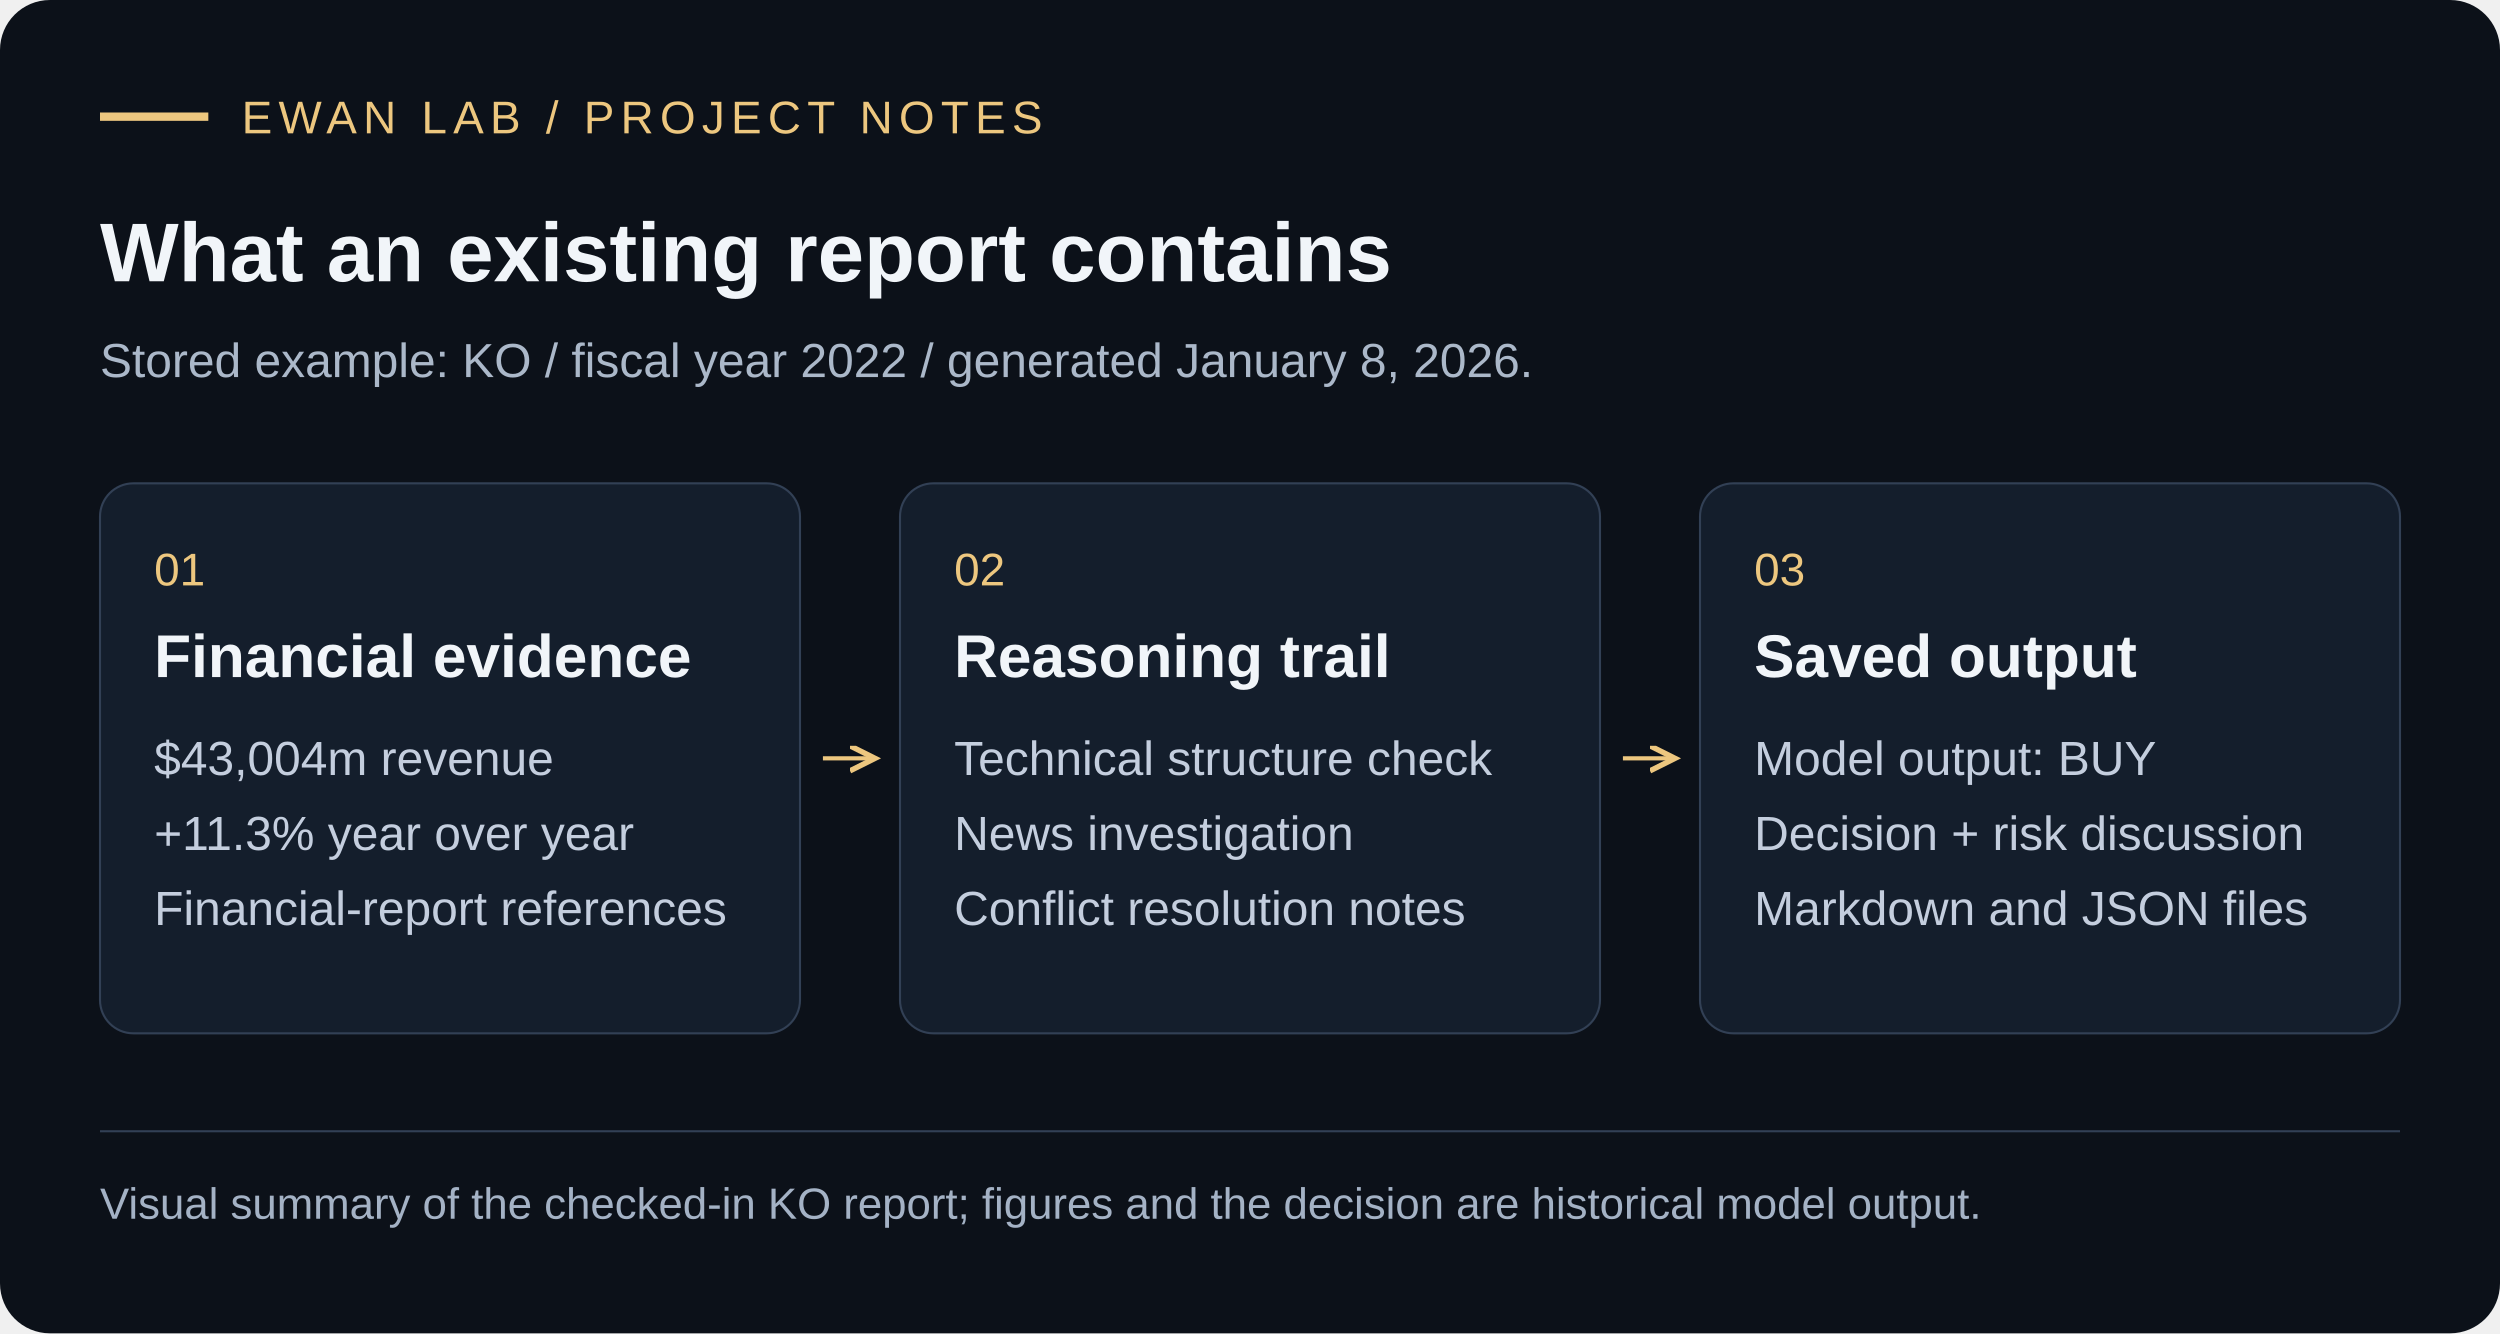
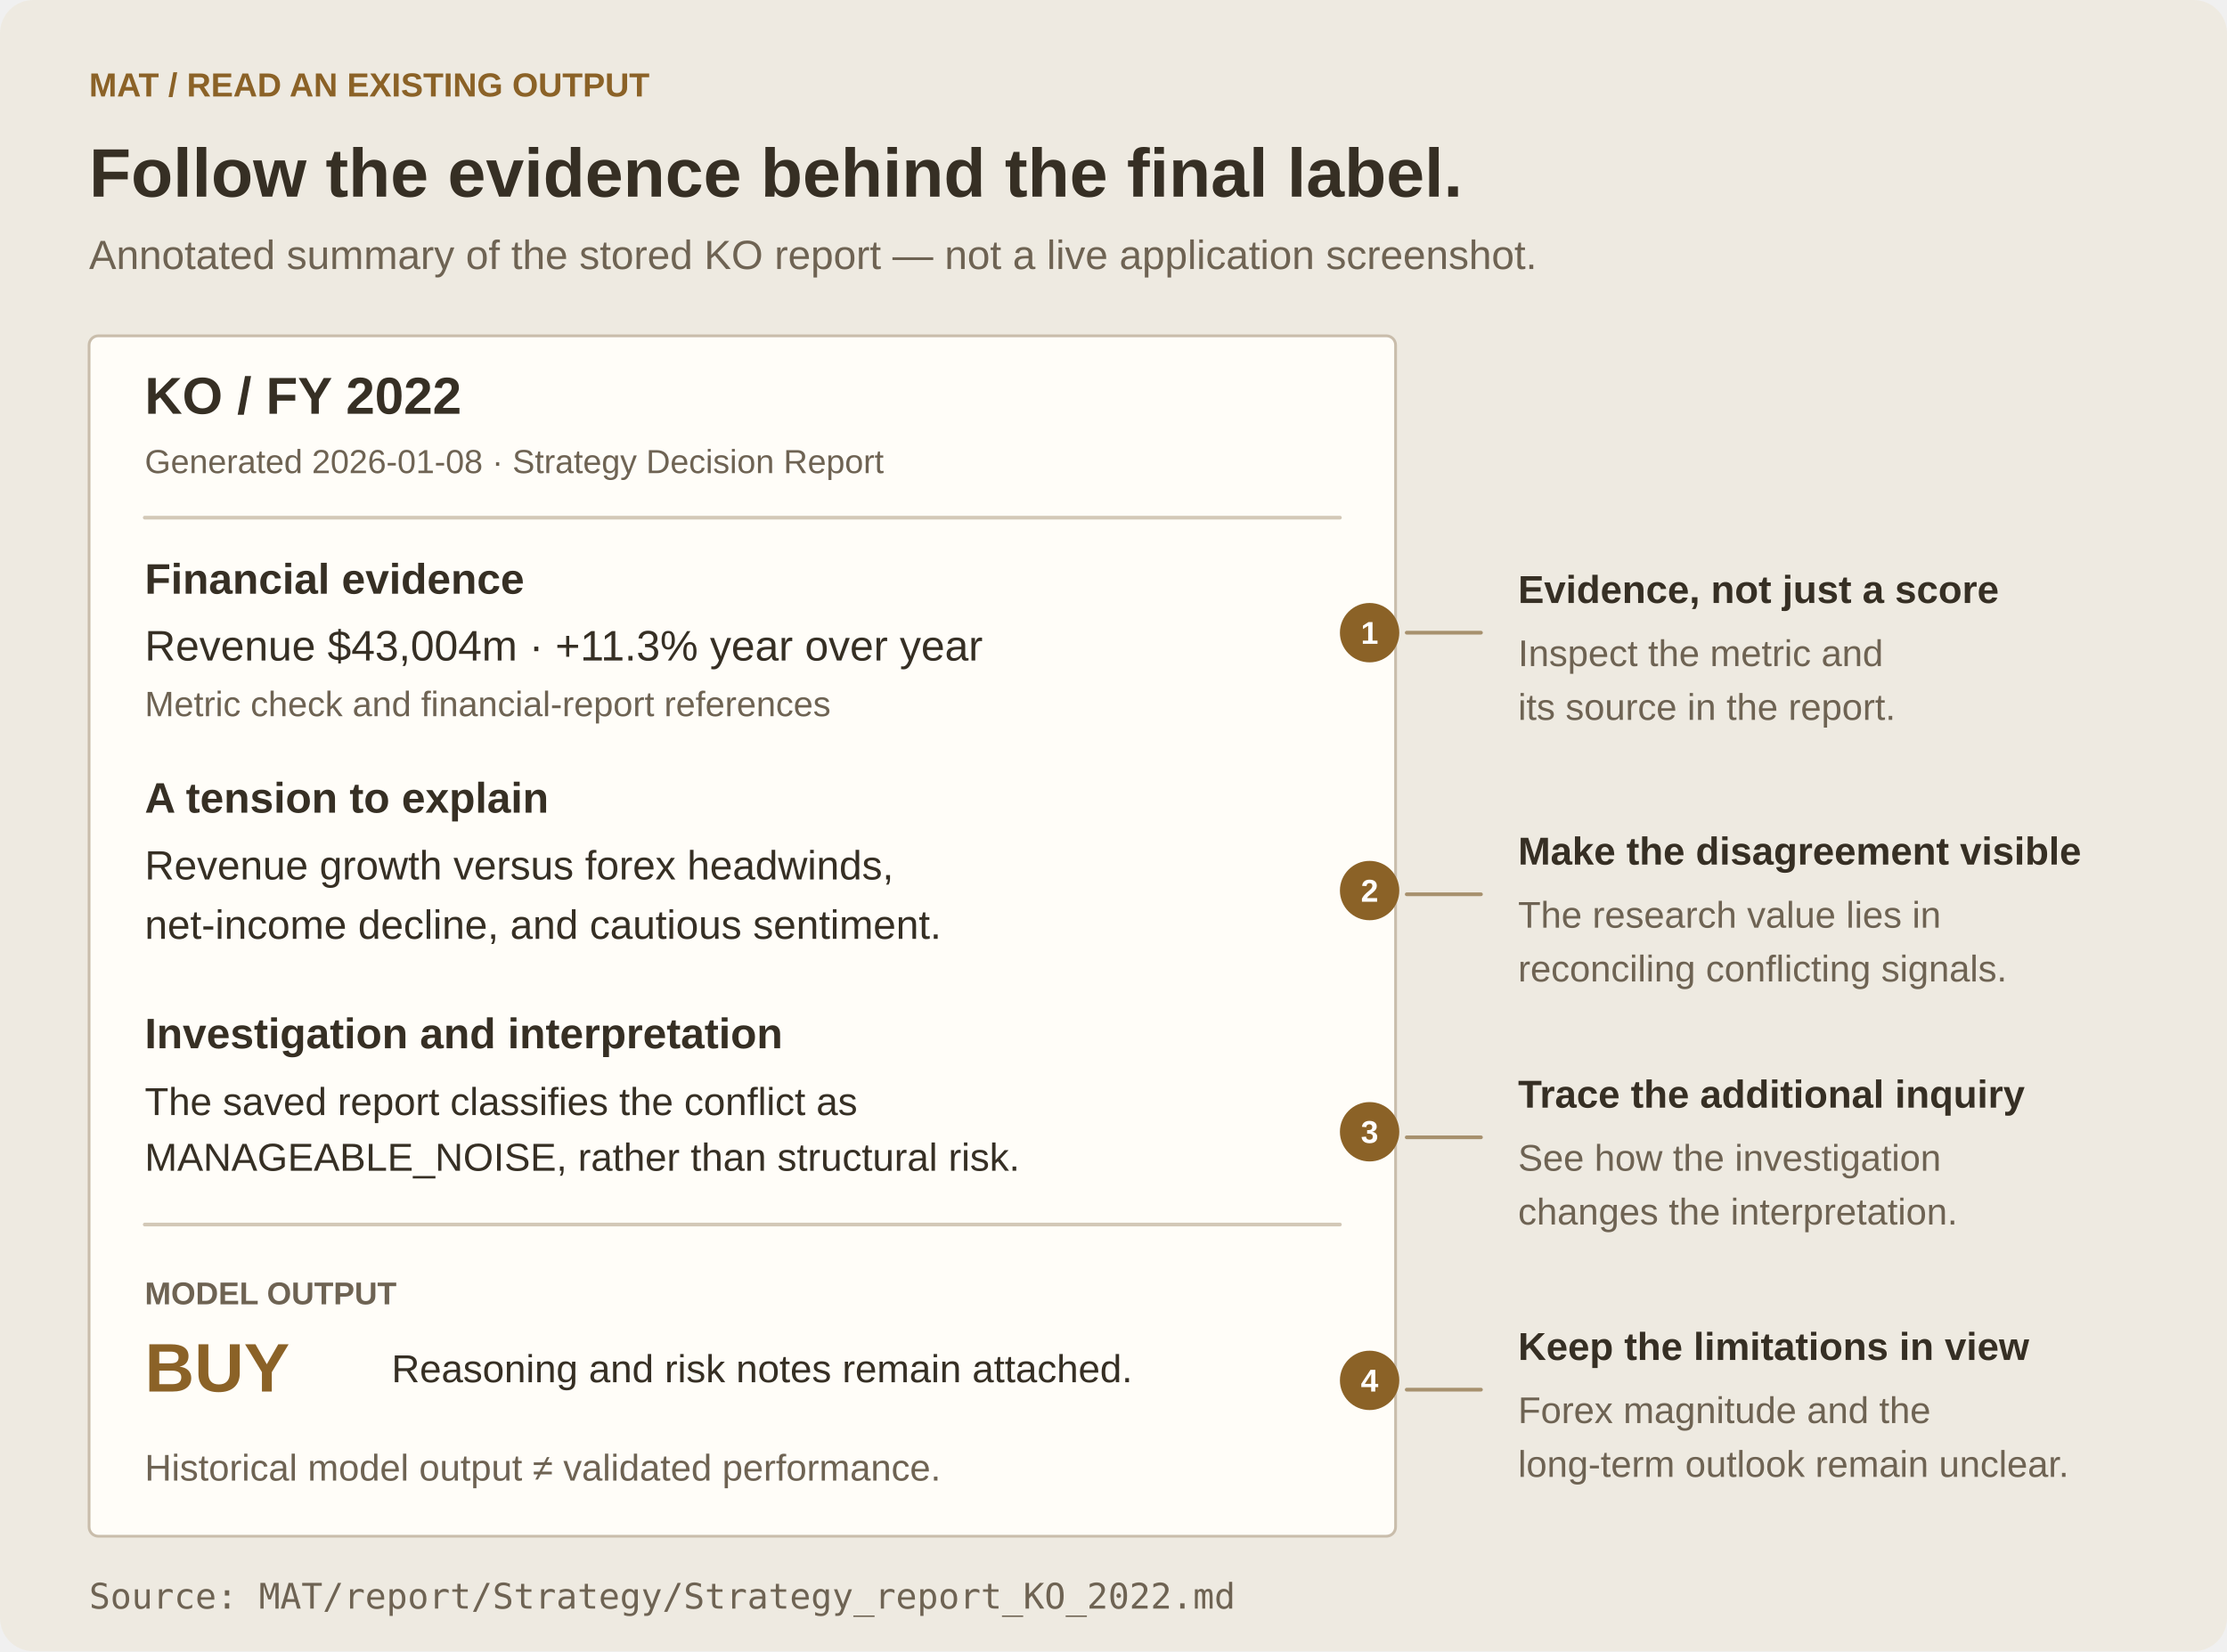
- <svg xmlns="http://www.w3.org/2000/svg" width="1200" height="640" viewBox="0 0 1200 640" role="img" aria-labelledby="title desc">
+ <svg xmlns="http://www.w3.org/2000/svg" width="1200" height="890" viewBox="0 0 1200 890" role="img" aria-labelledby="title desc">
  <defs>
-     <marker id="arrow" markerWidth="8" markerHeight="8" refX="6" refY="3" orient="auto">
-       <path d="M0 0L6 3L0 6" fill="none" stroke="#edc77f" stroke-width="1.3" />
+     <marker id="arrow" viewBox="0 0 10 10" markerWidth="7" markerHeight="7" refX="9" refY="5" orient="auto-start-reverse">
+       <path d="M1 1L9 5L1 9" fill="none" stroke="context-stroke" stroke-width="1.5" />
    </marker>
  </defs>
-   <rect width="1200" height="640" rx="24" fill="#0c1119" />
-   <path d="M48 56H100" stroke="#edc77f" stroke-width="4" />
-   <text x="116" y="64" fill="#edc77f" font-family="Arial,Helvetica,sans-serif" font-size="22" letter-spacing="3">EWAN LAB / PROJECT NOTES</text>
-   <text x="48" y="135" fill="#f1f5f9" font-family="Arial,Helvetica,sans-serif" font-weight="700" font-size="40">What an existing report contains</text>
-   <text x="48" y="181" fill="#abb8c9" font-family="Arial,Helvetica,sans-serif" font-size="23">Stored example: KO / fiscal year 2022 / generated January 8, 2026.</text>
-   <rect x="48" y="232" width="336" height="264" rx="16" fill="#141e2c" stroke="#324055" />
-   <text x="74" y="281" fill="#edc77f" font-family="Arial,Helvetica,sans-serif" font-size="22">01</text>
-   <text x="74" y="325" fill="#f1f5f9" font-family="Arial,Helvetica,sans-serif" font-size="29" font-weight="700">Financial evidence</text>
-   <text x="74" y="372" fill="#c4cede" font-family="Arial,Helvetica,sans-serif" font-size="23">$43,004m revenue</text>
-   <text x="74" y="408" fill="#c4cede" font-family="Arial,Helvetica,sans-serif" font-size="23">+11.3% year over year</text>
-   <text x="74" y="444" fill="#c4cede" font-family="Arial,Helvetica,sans-serif" font-size="23">Financial-report references</text>
-   <path d="M395 364H420" stroke="#edc77f" stroke-width="2" fill="none" marker-end="url(#arrow)" />
-   <rect x="432" y="232" width="336" height="264" rx="16" fill="#141e2c" stroke="#324055" />
-   <text x="458" y="281" fill="#edc77f" font-family="Arial,Helvetica,sans-serif" font-size="22">02</text>
-   <text x="458" y="325" fill="#f1f5f9" font-family="Arial,Helvetica,sans-serif" font-size="29" font-weight="700">Reasoning trail</text>
-   <text x="458" y="372" fill="#c4cede" font-family="Arial,Helvetica,sans-serif" font-size="23">Technical structure check</text>
-   <text x="458" y="408" fill="#c4cede" font-family="Arial,Helvetica,sans-serif" font-size="23">News investigation</text>
-   <text x="458" y="444" fill="#c4cede" font-family="Arial,Helvetica,sans-serif" font-size="23">Conflict resolution notes</text>
-   <path d="M779 364H804" stroke="#edc77f" stroke-width="2" fill="none" marker-end="url(#arrow)" />
-   <rect x="816" y="232" width="336" height="264" rx="16" fill="#141e2c" stroke="#324055" />
-   <text x="842" y="281" fill="#edc77f" font-family="Arial,Helvetica,sans-serif" font-size="22">03</text>
-   <text x="842" y="325" fill="#f1f5f9" font-family="Arial,Helvetica,sans-serif" font-size="29" font-weight="700">Saved output</text>
-   <text x="842" y="372" fill="#c4cede" font-family="Arial,Helvetica,sans-serif" font-size="23">Model output: BUY</text>
-   <text x="842" y="408" fill="#c4cede" font-family="Arial,Helvetica,sans-serif" font-size="23">Decision + risk discussion</text>
-   <text x="842" y="444" fill="#c4cede" font-family="Arial,Helvetica,sans-serif" font-size="23">Markdown and JSON files</text>
-   <path d="M48 543H1152" stroke="#324055" />
-   <text x="48" y="585" fill="#a4b2c5" font-family="Arial,Helvetica,sans-serif" font-size="21">Visual summary of the checked-in KO report; figures and the decision are historical model output.</text>
+   <rect width="1200" height="890" rx="18" fill="#eeeae1" />
+   <text x="48" y="52" fill="#8b6227" font-family="Arial, Helvetica, sans-serif" font-size="18" font-weight="700" text-anchor="start">
+     <tspan x="48" dy="0">MAT / READ AN EXISTING OUTPUT</tspan>
+   </text>
+   <text x="48" y="106" fill="#362f24" font-family="Arial, Helvetica, sans-serif" font-size="37" font-weight="700" text-anchor="start">
+     <tspan x="48" dy="0">Follow the evidence behind the final label.</tspan>
+   </text>
+   <text x="48" y="145" fill="#6e6353" font-family="Arial, Helvetica, sans-serif" font-size="22" font-weight="400" text-anchor="start">
+     <tspan x="48" dy="0">Annotated summary of the stored KO report — not a live application screenshot.</tspan>
+   </text>
+   <rect x="48" y="181" width="704" height="647" rx="5" fill="#fffdf8" stroke="#c9bdab" stroke-width="1.5" />
+   <text x="78" y="223" fill="#362f24" font-family="Arial, Helvetica, sans-serif" font-size="28" font-weight="700" text-anchor="start">
+     <tspan x="78" dy="0">KO / FY 2022</tspan>
+   </text>
+   <text x="78" y="255" fill="#6e6353" font-family="Arial, Helvetica, sans-serif" font-size="18" font-weight="400" text-anchor="start">
+     <tspan x="78" dy="0">Generated 2026-01-08 · Strategy Decision Report</tspan>
+   </text>
+   <path d="M78 279H722" fill="none" stroke="#d3c8b7" stroke-width="2" stroke-linecap="round" stroke-linejoin="round" />
+   <text x="78" y="320" fill="#362f24" font-family="Arial, Helvetica, sans-serif" font-size="23" font-weight="700" text-anchor="start">
+     <tspan x="78" dy="0">Financial evidence</tspan>
+   </text>
+   <text x="78" y="356" fill="#362f24" font-family="Arial, Helvetica, sans-serif" font-size="23" font-weight="400" text-anchor="start">
+     <tspan x="78" dy="0">Revenue $43,004m · +11.3% year over year</tspan>
+   </text>
+   <text x="78" y="386" fill="#6e6353" font-family="Arial, Helvetica, sans-serif" font-size="19" font-weight="400" text-anchor="start">
+     <tspan x="78" dy="0">Metric check and financial-report references</tspan>
+   </text>
+   <circle cx="738" cy="341" r="16" fill="#8b6227" />
+   <text x="738" y="347" fill="#fff" font-family="Arial, Helvetica, sans-serif" font-size="17" font-weight="700" text-anchor="middle">
+     <tspan x="738" dy="0">1</tspan>
+   </text>
+   <text x="78" y="438" fill="#362f24" font-family="Arial, Helvetica, sans-serif" font-size="23" font-weight="700" text-anchor="start">
+     <tspan x="78" dy="0">A tension to explain</tspan>
+   </text>
+   <text x="78" y="474" fill="#362f24" font-family="Arial, Helvetica, sans-serif" font-size="22" font-weight="400" text-anchor="start">
+     <tspan x="78" dy="0">Revenue growth versus forex headwinds,</tspan>
+     <tspan x="78" dy="32">net-income decline, and cautious sentiment.</tspan>
+   </text>
+   <circle cx="738" cy="480" r="16" fill="#8b6227" />
+   <text x="738" y="486" fill="#fff" font-family="Arial, Helvetica, sans-serif" font-size="17" font-weight="700" text-anchor="middle">
+     <tspan x="738" dy="0">2</tspan>
+   </text>
+   <text x="78" y="565" fill="#362f24" font-family="Arial, Helvetica, sans-serif" font-size="23" font-weight="700" text-anchor="start">
+     <tspan x="78" dy="0">Investigation and interpretation</tspan>
+   </text>
+   <text x="78" y="601" fill="#362f24" font-family="Arial, Helvetica, sans-serif" font-size="21" font-weight="400" text-anchor="start">
+     <tspan x="78" dy="0">The saved report classifies the conflict as</tspan>
+     <tspan x="78" dy="30">MANAGEABLE_NOISE, rather than structural risk.</tspan>
+   </text>
+   <circle cx="738" cy="610" r="16" fill="#8b6227" />
+   <text x="738" y="616" fill="#fff" font-family="Arial, Helvetica, sans-serif" font-size="17" font-weight="700" text-anchor="middle">
+     <tspan x="738" dy="0">3</tspan>
+   </text>
+   <path d="M78 660H722" fill="none" stroke="#d3c8b7" stroke-width="2" stroke-linecap="round" stroke-linejoin="round" />
+   <text x="78" y="703" fill="#6e6353" font-family="Arial, Helvetica, sans-serif" font-size="17" font-weight="700" text-anchor="start">
+     <tspan x="78" dy="0">MODEL OUTPUT</tspan>
+   </text>
+   <text x="78" y="750" fill="#8b6227" font-family="Arial, Helvetica, sans-serif" font-size="37" font-weight="700" text-anchor="start">
+     <tspan x="78" dy="0">BUY</tspan>
+   </text>
+   <text x="211" y="745" fill="#362f24" font-family="Arial, Helvetica, sans-serif" font-size="21" font-weight="400" text-anchor="start">
+     <tspan x="211" dy="0">Reasoning and risk notes remain attached.</tspan>
+   </text>
+   <circle cx="738" cy="744" r="16" fill="#8b6227" />
+   <text x="738" y="750" fill="#fff" font-family="Arial, Helvetica, sans-serif" font-size="17" font-weight="700" text-anchor="middle">
+     <tspan x="738" dy="0">4</tspan>
+   </text>
+   <text x="78" y="798" fill="#6e6353" font-family="Arial, Helvetica, sans-serif" font-size="20" font-weight="400" text-anchor="start">
+     <tspan x="78" dy="0">Historical model output ≠ validated performance.</tspan>
+   </text>
+   <path d="M758 341H798" fill="none" stroke="#a7916e" stroke-width="2" stroke-linecap="round" stroke-linejoin="round" />
+   <text x="818" y="325" fill="#362f24" font-family="Arial, Helvetica, sans-serif" font-size="21" font-weight="700" text-anchor="start">
+     <tspan x="818" dy="0">Evidence, not just a score</tspan>
+   </text>
+   <text x="818" y="359" fill="#6e6353" font-family="Arial, Helvetica, sans-serif" font-size="20" font-weight="400" text-anchor="start">
+     <tspan x="818" dy="0">Inspect the metric and</tspan>
+     <tspan x="818" dy="29">its source in the report.</tspan>
+   </text>
+   <path d="M758 482H798" fill="none" stroke="#a7916e" stroke-width="2" stroke-linecap="round" stroke-linejoin="round" />
+   <text x="818" y="466" fill="#362f24" font-family="Arial, Helvetica, sans-serif" font-size="21" font-weight="700" text-anchor="start">
+     <tspan x="818" dy="0">Make the disagreement visible</tspan>
+   </text>
+   <text x="818" y="500" fill="#6e6353" font-family="Arial, Helvetica, sans-serif" font-size="20" font-weight="400" text-anchor="start">
+     <tspan x="818" dy="0">The research value lies in</tspan>
+     <tspan x="818" dy="29">reconciling conflicting signals.</tspan>
+   </text>
+   <path d="M758 613H798" fill="none" stroke="#a7916e" stroke-width="2" stroke-linecap="round" stroke-linejoin="round" />
+   <text x="818" y="597" fill="#362f24" font-family="Arial, Helvetica, sans-serif" font-size="21" font-weight="700" text-anchor="start">
+     <tspan x="818" dy="0">Trace the additional inquiry</tspan>
+   </text>
+   <text x="818" y="631" fill="#6e6353" font-family="Arial, Helvetica, sans-serif" font-size="20" font-weight="400" text-anchor="start">
+     <tspan x="818" dy="0">See how the investigation</tspan>
+     <tspan x="818" dy="29">changes the interpretation.</tspan>
+   </text>
+   <path d="M758 749H798" fill="none" stroke="#a7916e" stroke-width="2" stroke-linecap="round" stroke-linejoin="round" />
+   <text x="818" y="733" fill="#362f24" font-family="Arial, Helvetica, sans-serif" font-size="21" font-weight="700" text-anchor="start">
+     <tspan x="818" dy="0">Keep the limitations in view</tspan>
+   </text>
+   <text x="818" y="767" fill="#6e6353" font-family="Arial, Helvetica, sans-serif" font-size="20" font-weight="400" text-anchor="start">
+     <tspan x="818" dy="0">Forex magnitude and the</tspan>
+     <tspan x="818" dy="29">long-term outlook remain unclear.</tspan>
+   </text>
+   <text x="48" y="867" fill="#6e6353" font-family="ui-monospace, SFMono-Regular, Menlo, Consolas, monospace" font-size="19" font-weight="400" text-anchor="start">
+     <tspan x="48" dy="0">Source: MAT/report/Strategy/Strategy_report_KO_2022.md</tspan>
+   </text>
</svg>
